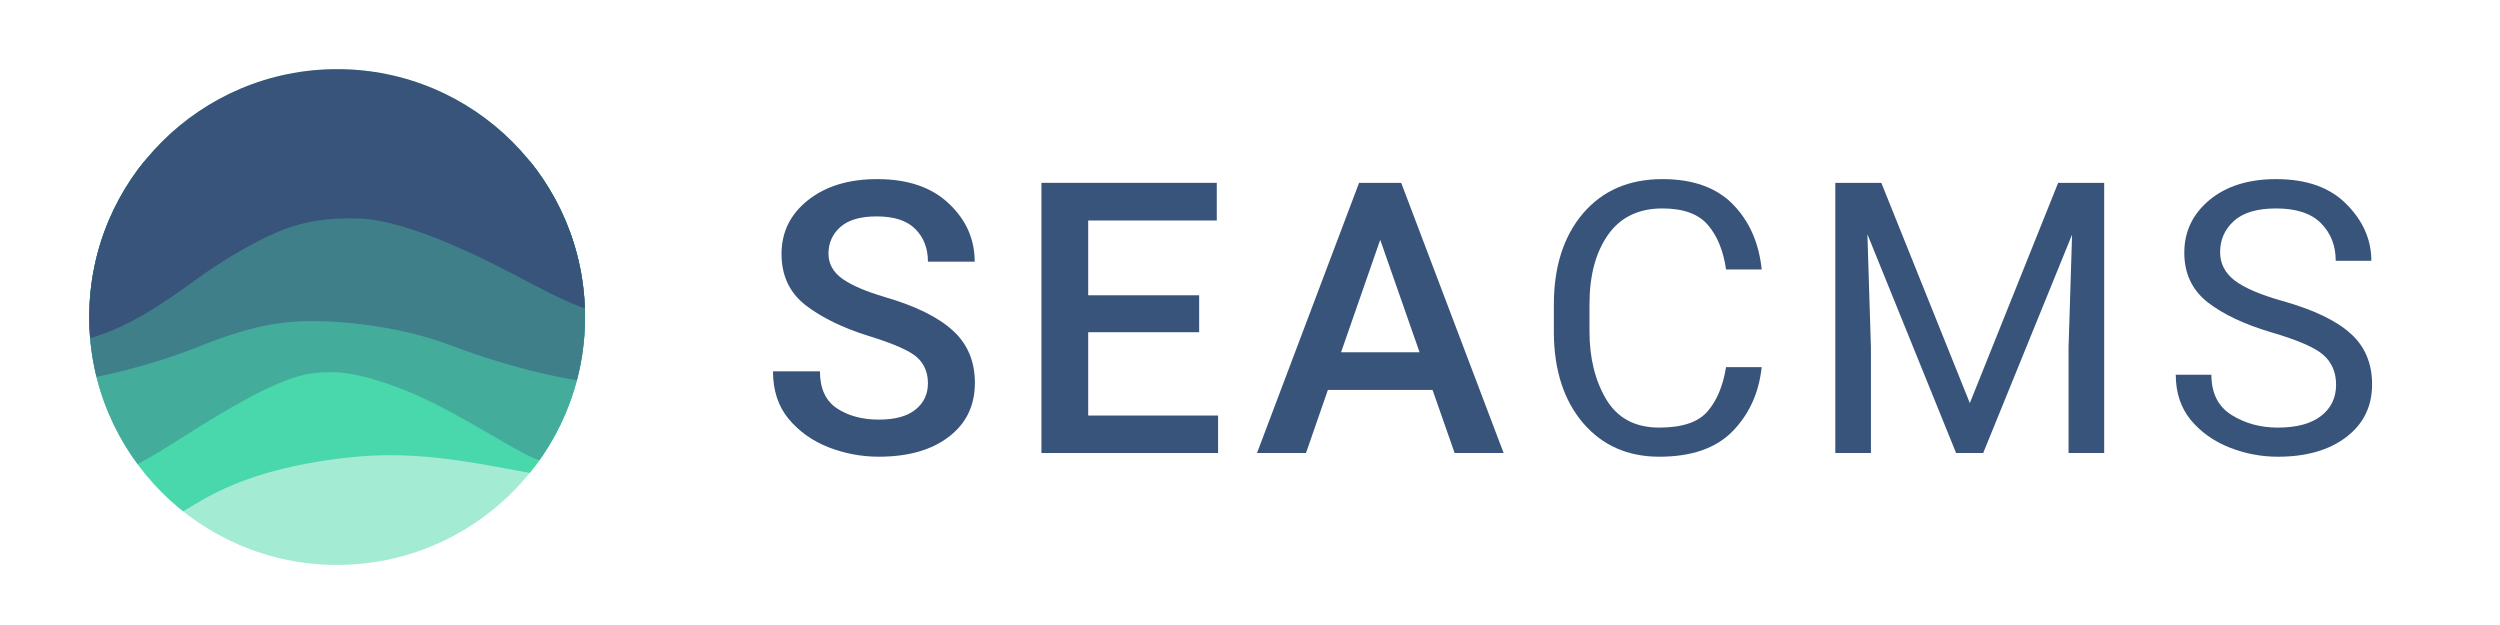
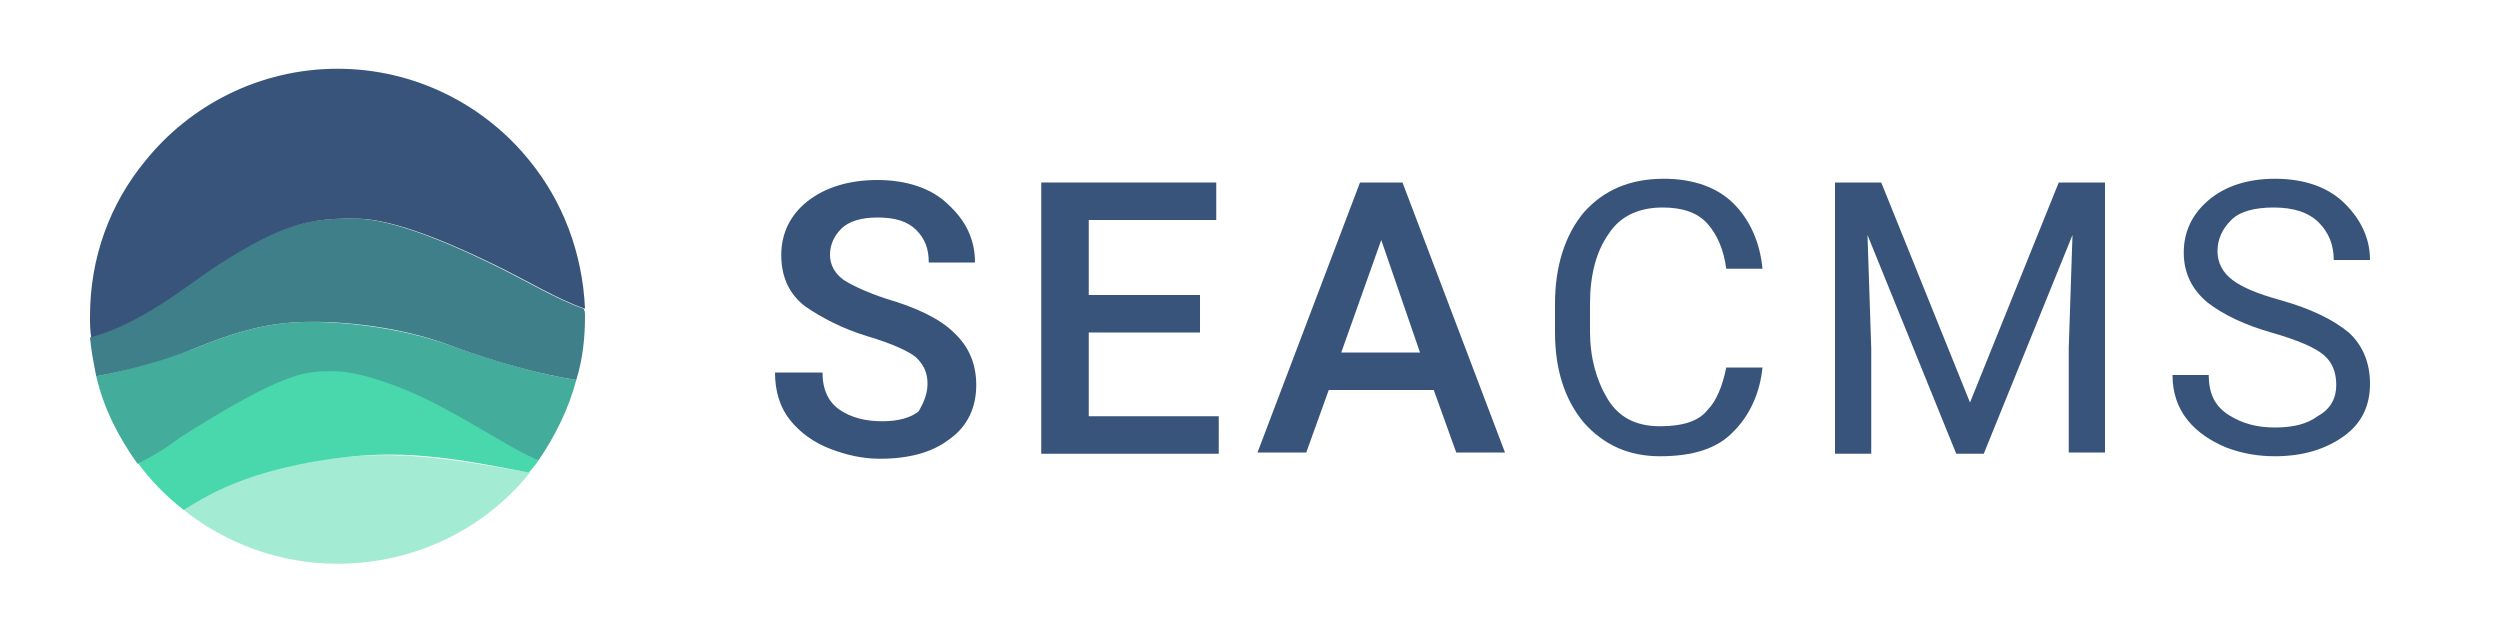
- <svg xmlns="http://www.w3.org/2000/svg" xmlns:xlink="http://www.w3.org/1999/xlink" width="200" height="50" viewBox="0 0 200 50" version="1.1" id="svg13">
-   <defs id="defs17">
-     <clipPath id="SVGID_00000139277566381745791680000004499664948049727412_-3">
-       <use xlink:href="#SVGID_1_" style="overflow:visible" id="use11-6" x="0" y="0" width="100%" height="100%" />
-     </clipPath>
-     <clipPath id="clipPath1004">
-       <use xlink:href="#SVGID_1_" style="overflow:visible" id="use1002" x="0" y="0" width="100%" height="100%" />
-     </clipPath>
-     <clipPath id="clipPath1008">
-       <use xlink:href="#SVGID_1_" style="overflow:visible" id="use1006" x="0" y="0" width="100%" height="100%" />
-     </clipPath>
-     <clipPath id="clipPath1012">
-       <use xlink:href="#SVGID_1_" style="overflow:visible" id="use1010" x="0" y="0" width="100%" height="100%" />
-     </clipPath>
-     <clipPath id="clipPath1016">
-       <use xlink:href="#SVGID_1_" style="overflow:visible" id="use1014" x="0" y="0" width="100%" height="100%" />
-     </clipPath>
-     <circle id="SVGID_1_" cx="276.5" cy="374" r="191.5" />
-     <clipPath id="SVGID_00000139277566381745791680000004499664948049727412_-7">
-       <use xlink:href="#SVGID_1_" style="overflow:visible" id="use11-5" x="0" y="0" width="100%" height="100%" />
-     </clipPath>
-     <clipPath id="clipPath1728">
-       <use xlink:href="#SVGID_1_" style="overflow:visible" id="use1726" x="0" y="0" width="100%" height="100%" />
-     </clipPath>
-     <clipPath id="clipPath1732">
-       <use xlink:href="#SVGID_1_" style="overflow:visible" id="use1730" x="0" y="0" width="100%" height="100%" />
-     </clipPath>
-     <clipPath id="clipPath1736">
-       <use xlink:href="#SVGID_1_" style="overflow:visible" id="use1734" x="0" y="0" width="100%" height="100%" />
-     </clipPath>
-     <clipPath id="clipPath1740">
-       <use xlink:href="#SVGID_1_" style="overflow:visible" id="use1738" x="0" y="0" width="100%" height="100%" />
-     </clipPath>
-     <clipPath id="SVGID_00000139277566381745791680000004499664948049727412_-1">
-       <use xlink:href="#SVGID_1_" style="overflow:visible" id="use11-8" x="0" y="0" width="100%" height="100%" />
-     </clipPath>
-     <clipPath id="clipPath31521">
-       <use xlink:href="#SVGID_1_" style="overflow:visible" id="use31519" x="0" y="0" width="100%" height="100%" />
-     </clipPath>
-     <clipPath id="clipPath31525">
-       <use xlink:href="#SVGID_1_" style="overflow:visible" id="use31523" x="0" y="0" width="100%" height="100%" />
-     </clipPath>
-     <clipPath id="clipPath31529">
-       <use xlink:href="#SVGID_1_" style="overflow:visible" id="use31527" x="0" y="0" width="100%" height="100%" />
-     </clipPath>
-     <clipPath id="clipPath31533">
-       <use xlink:href="#SVGID_1_" style="overflow:visible" id="use31531" x="0" y="0" width="100%" height="100%" />
-     </clipPath>
-     <clipPath id="SVGID_00000139277566381745791680000004499664948049727412_-1-8">
-       <use xlink:href="#SVGID_1_" style="overflow:visible" id="use11-8-6" x="0" y="0" width="100%" height="100%" />
-     </clipPath>
-     <clipPath id="clipPath100298">
-       <use xlink:href="#SVGID_1_" style="overflow:visible" id="use100296" x="0" y="0" width="100%" height="100%" />
-     </clipPath>
-     <clipPath id="clipPath100302">
-       <use xlink:href="#SVGID_1_" style="overflow:visible" id="use100300" x="0" y="0" width="100%" height="100%" />
-     </clipPath>
-     <clipPath id="clipPath100306">
-       <use xlink:href="#SVGID_1_" style="overflow:visible" id="use100304" x="0" y="0" width="100%" height="100%" />
-     </clipPath>
-     <clipPath id="clipPath100310">
-       <use xlink:href="#SVGID_1_" style="overflow:visible" id="use100308" x="0" y="0" width="100%" height="100%" />
-     </clipPath>
-     <clipPath id="SVGID_00000139277566381745791680000004499664948049727412_-1-8-0">
-       <use xlink:href="#SVGID_1_" style="overflow:visible" id="use11-8-6-4" x="0" y="0" width="100%" height="100%" />
-     </clipPath>
-     <clipPath id="clipPath122165">
-       <use xlink:href="#SVGID_1_" style="overflow:visible" id="use122163" x="0" y="0" width="100%" height="100%" />
-     </clipPath>
-     <clipPath id="clipPath122169">
-       <use xlink:href="#SVGID_1_" style="overflow:visible" id="use122167" x="0" y="0" width="100%" height="100%" />
-     </clipPath>
-     <clipPath id="clipPath122173">
-       <use xlink:href="#SVGID_1_" style="overflow:visible" id="use122171" x="0" y="0" width="100%" height="100%" />
-     </clipPath>
-     <clipPath id="clipPath122177">
-       <use xlink:href="#SVGID_1_" style="overflow:visible" id="use122175" x="0" y="0" width="100%" height="100%" />
-     </clipPath>
-     <clipPath id="SVGID_00000139277566381745791680000004499664948049727412_-1-8-6">
-       <use xlink:href="#SVGID_1_" style="overflow:visible" id="use11-8-6-8" x="0" y="0" width="100%" height="100%" />
-     </clipPath>
-     <clipPath id="clipPath310138">
-       <use xlink:href="#SVGID_1_" style="overflow:visible" id="use310136" x="0" y="0" width="100%" height="100%" />
-     </clipPath>
-     <clipPath id="clipPath310142">
-       <use xlink:href="#SVGID_1_" style="overflow:visible" id="use310140" x="0" y="0" width="100%" height="100%" />
-     </clipPath>
-     <clipPath id="clipPath310146">
-       <use xlink:href="#SVGID_1_" style="overflow:visible" id="use310144" x="0" y="0" width="100%" height="100%" />
-     </clipPath>
-     <clipPath id="clipPath310150">
-       <use xlink:href="#SVGID_1_" style="overflow:visible" id="use310148" x="0" y="0" width="100%" height="100%" />
-     </clipPath>
-     <clipPath id="SVGID_00000139277566381745791680000004499664948049727412_-1-8-4">
-       <use xlink:href="#SVGID_1_" style="overflow:visible" id="use11-8-6-7" x="0" y="0" width="100%" height="100%" />
-     </clipPath>
-     <clipPath id="clipPath310337">
-       <use xlink:href="#SVGID_1_" style="overflow:visible" id="use310335" x="0" y="0" width="100%" height="100%" />
-     </clipPath>
-     <clipPath id="clipPath310341">
-       <use xlink:href="#SVGID_1_" style="overflow:visible" id="use310339" x="0" y="0" width="100%" height="100%" />
-     </clipPath>
-     <clipPath id="clipPath310345">
-       <use xlink:href="#SVGID_1_" style="overflow:visible" id="use310343" x="0" y="0" width="100%" height="100%" />
-     </clipPath>
-     <clipPath id="clipPath310349">
-       <use xlink:href="#SVGID_1_" style="overflow:visible" id="use310347" x="0" y="0" width="100%" height="100%" />
-     </clipPath>
-     <circle id="circle907" cx="276.5" cy="374" r="191.5" />
-     <clipPath id="SVGID_00000139277566381745791680000004499664948049727412_-1-8-4-0">
-       <use xlink:href="#SVGID_1_" style="overflow:visible" id="use11-8-6-7-0" x="0" y="0" width="100%" height="100%" />
-     </clipPath>
-     <clipPath id="clipPath363820">
-       <use xlink:href="#SVGID_1_" style="overflow:visible" id="use363818" x="0" y="0" width="100%" height="100%" />
-     </clipPath>
-     <clipPath id="clipPath363824">
-       <use xlink:href="#SVGID_1_" style="overflow:visible" id="use363822" x="0" y="0" width="100%" height="100%" />
-     </clipPath>
-     <clipPath id="clipPath363828">
-       <use xlink:href="#SVGID_1_" style="overflow:visible" id="use363826" x="0" y="0" width="100%" height="100%" />
-     </clipPath>
-     <clipPath id="clipPath363832">
-       <use xlink:href="#SVGID_1_" style="overflow:visible" id="use363830" x="0" y="0" width="100%" height="100%" />
-     </clipPath>
-     <clipPath id="SVGID_00000139277566381745791680000004499664948049727412_-1-8-4-0-2">
-       <use xlink:href="#SVGID_1_" style="overflow:visible" id="use11-8-6-7-0-1" x="0" y="0" width="100%" height="100%" />
-     </clipPath>
-     <clipPath id="clipPath3722">
-       <use xlink:href="#SVGID_1_" style="overflow:visible" id="use3720" x="0" y="0" width="100%" height="100%" />
-     </clipPath>
-     <clipPath id="clipPath3726">
-       <use xlink:href="#SVGID_1_" style="overflow:visible" id="use3724" x="0" y="0" width="100%" height="100%" />
-     </clipPath>
-     <clipPath id="clipPath3730">
-       <use xlink:href="#SVGID_1_" style="overflow:visible" id="use3728" x="0" y="0" width="100%" height="100%" />
-     </clipPath>
-     <clipPath id="clipPath3734">
-       <use xlink:href="#SVGID_1_" style="overflow:visible" id="use3732" x="0" y="0" width="100%" height="100%" />
-     </clipPath>
-   </defs>
-   <g aria-label="Bouder " style="font-style:normal;font-weight:normal;font-size:29.099px;line-height:1.25;font-family:sans-serif;letter-spacing:0px;word-spacing:0px;fill:#353353;fill-opacity:1;stroke:none;stroke-width:0.727" id="text828-3" transform="matrix(1.252927,0,0,1.252927,0.2259312,-27.90161)">
-     <g id="g310853" transform="matrix(3.873003,0,0,3.873003,-56.79755,-519.2444)" />
-     <g id="g362601" transform="matrix(0.6443936,0,0,0.6443936,-14.70101,-117.2108)" style="font-style:normal;font-weight:normal;font-size:29.099px;line-height:1.25;font-family:sans-serif;letter-spacing:0px;word-spacing:0px;fill:#353353;fill-opacity:1;stroke:none;stroke-width:0.727">
-       <g aria-label="SEACMS" id="text74623-9" style="font-size:37.656px;letter-spacing:2.477px;fill:#38547a;stroke-width:0.941">
-         <path d="m 114.478,254.425 q 0,-1.581 -1.066,-2.556 -1.048,-0.974 -4.872,-2.151 -3.806,-1.195 -6.196,-3.034 -2.372,-1.857 -2.372,-5.075 0,-3.236 2.611,-5.314 2.629,-2.096 6.877,-2.096 4.542,0 7.097,2.427 2.556,2.409 2.556,5.755 h -4.633 q 0,-1.967 -1.232,-3.218 -1.232,-1.269 -3.843,-1.269 -2.445,0 -3.622,1.066 -1.158,1.048 -1.158,2.629 0,1.508 1.397,2.501 1.397,0.974 4.211,1.802 4.542,1.324 6.711,3.31 2.188,1.986 2.188,5.185 0,3.383 -2.593,5.351 -2.574,1.967 -6.932,1.967 -2.574,0 -4.983,-0.938 -2.39,-0.938 -3.953,-2.813 -1.544,-1.875 -1.544,-4.707 h 4.652 q 0,2.537 1.673,3.659 1.692,1.122 4.155,1.122 2.427,0 3.641,-0.993 1.232,-0.993 1.232,-2.611 z" style="font-weight:500;font-family:Roboto;-inkscape-font-specification:'Roboto Medium'" id="path383310" />
-         <path d="m 125.725,261.339 v -26.771 h 17.375 v 3.732 H 130.359 v 7.41 h 10.995 v 3.659 H 130.359 v 8.256 h 12.871 v 3.714 z" style="font-weight:500;font-family:Roboto;-inkscape-font-specification:'Roboto Medium'" id="path383312" />
-         <path d="m 147.086,261.339 10.113,-26.771 h 4.174 l 10.149,26.771 h -4.854 l -2.188,-6.251 h -10.37 l -2.17,6.251 z m 8.329,-9.984 h 7.778 l -3.898,-11.142 z" style="font-weight:500;font-family:Roboto;-inkscape-font-specification:'Roboto Medium'" id="path383314" />
-         <path d="m 193.562,252.826 h 3.53 q -0.405,3.806 -2.868,6.343 -2.464,2.537 -7.281,2.537 -4.67,0 -7.539,-3.328 -2.85,-3.346 -2.905,-8.881 v -2.868 q 0,-5.626 2.887,-9.028 2.905,-3.402 7.87,-3.402 4.542,0 6.987,2.501 2.445,2.501 2.85,6.454 h -3.53 q -0.405,-2.795 -1.802,-4.413 -1.397,-1.636 -4.505,-1.636 -3.549,0 -5.387,2.611 -1.839,2.611 -1.839,6.877 v 2.703 q 0,3.953 1.673,6.748 1.673,2.776 5.24,2.776 3.383,0 4.762,-1.581 1.397,-1.581 1.857,-4.413 z" style="font-family:Roboto;-inkscape-font-specification:Roboto" id="path383316" />
-         <path d="m 217.717,256.393 8.752,-21.825 h 4.56 v 26.771 h -3.53 v -10.444 l 0.349,-11.197 -8.807,21.641 h -2.684 l -8.789,-21.678 0.349,11.234 v 10.444 h -3.53 v -26.771 h 4.56 z" style="font-family:Roboto;-inkscape-font-specification:Roboto" id="path383318" />
-         <path d="m 254.007,254.573 q 0,-1.839 -1.25,-2.942 -1.232,-1.103 -5.203,-2.262 -3.972,-1.177 -6.288,-2.979 -2.298,-1.82 -2.298,-4.909 0,-3.126 2.482,-5.203 2.501,-2.078 6.619,-2.078 4.523,0 6.969,2.482 2.464,2.482 2.464,5.608 h -3.53 q 0,-2.243 -1.453,-3.714 -1.453,-1.471 -4.45,-1.471 -2.832,0 -4.192,1.25 -1.361,1.232 -1.361,3.089 0,1.673 1.434,2.795 1.453,1.103 4.707,2.023 4.652,1.305 6.785,3.236 2.133,1.912 2.133,5.038 0,3.273 -2.556,5.222 -2.556,1.949 -6.785,1.949 -2.464,0 -4.799,-0.919 -2.317,-0.919 -3.824,-2.721 -1.489,-1.82 -1.489,-4.486 h 3.53 q 0,2.74 2.004,3.99 2.004,1.25 4.578,1.25 2.776,0 4.266,-1.14 1.508,-1.158 1.508,-3.107 z" style="font-family:Roboto;-inkscape-font-specification:Roboto" id="path383320" />
-       </g>
-       <g id="g2181-7-2-2" transform="matrix(0.1282561,0,0,0.1282561,20.47836,199.8985)" style="font-style:normal;font-weight:normal;font-size:29.099px;line-height:1.25;font-family:sans-serif;letter-spacing:0px;word-spacing:0px;fill:#353353;fill-opacity:1;stroke:none;stroke-width:0.727">
-         <path style="fill:#a4ebd4;fill-opacity:1" d="m 26.4,179 h 536 c 0,0 0.1,0 0.1,0.1 v 389.8 c 0,0 0,0.1 -0.1,0.1 h -536 c 0,0 -0.1,0 -0.1,-0.1 L 26.4,179 c -0.1,0 -0.1,0 0,0 z" clip-path="url(#SVGID_00000139277566381745791680000004499664948049727412_-1-8-4-0-2)" id="rect19608-9-9-5" transform="translate(-0.1)" />
-         <g id="path16818-2-9-9" clip-path="url(#SVGID_00000139277566381745791680000004499664948049727412_-1-8-4-0-2)">
-           <g id="g19-0-08-5">
-             <path class="st3" d="M 26.872,253.585 H 563.072 v 234.6 c 0,0 -23.7,14.2 -67.2,14.2 -65.5,0 -127.3,-28 -206.3,-20.3 -84.8,8.3 -117.9,34.1 -131.7,41.8 -14.1,7.9 -50.5,36 -87,34.1 -36.5,-1.9 -44.2,-12.8 -44.2,-12.8 z" id="path17-2-1-0" style="fill:#49d7ac;fill-opacity:1" />
-           </g>
-         </g>
-         <g id="path11646-3-3-0" clip-path="url(#SVGID_00000139277566381745791680000004499664948049727412_-1-8-4-0-2)">
-           <g id="g26-7-1-7">
-             <path class="st4" d="M 26.872,253.585 H 563.072 v 209.2 c 0,0 -18.4,17.3 -39.5,24.1 -21.2,6.8 -54.9,13 -95.7,-4.1 -15.9,-6.7 -54.5,-32.5 -88.5,-47.8 -19.4,-8.7 -48.3,-18.8 -67.6,-18.4 -19.8,0.3 -37,0.6 -116,51.1 -44.1,28.2 -61.7,34.4 -80.5,34.7 -23.9,0.2 -48.7,-20.8 -48.7,-20.8 z" id="path24-5-1-0" style="fill:#44ac9b;fill-opacity:1" />
-           </g>
-         </g>
-         <g id="path7323-9-0-0" clip-path="url(#SVGID_00000139277566381745791680000004499664948049727412_-1-8-4-0-2)">
-           <g id="g33-2-3-7">
-             <path class="st5" d="M 26.872,253.585 H 563.072 v 148.5 c 0,0 -34,24.8 -81.2,23.1 -21.2,-0.8 -70.9,-11.5 -116.1,-28.8 -45,-17.2 -96.6,-20.8 -123.7,-18.7 -27.5,2.2 -50.2,10.2 -76.5,20.7 -26.4,10.5 -74.3,24.2 -104.4,25.8 -23.6,1.2 -34.5,-6.8 -34.5,-6.8 z" id="path31-2-4-6" style="fill:#3e7f8a;fill-opacity:1" />
-           </g>
-         </g>
-         <g id="path996-8-0-8" clip-path="url(#SVGID_00000139277566381745791680000004499664948049727412_-1-8-4-0-2)">
-           <g id="g40-9-3-2">
-             <path class="st6" d="m 26.872,161.332 536.2,-0.149 -0.2,195.803 c 0,0 -28,18.4 -60.7,17.3 -35.4,-1.3 -64.4,-21.2 -106,-41.8 -39.1,-19.4 -76.7,-33.6 -102.2,-34.6 -28,-1 -43.9,3.2 -57.2,7.9 -13.3,4.8 -35.9,16.4 -60,32.7 -23.4,15.9 -72.7,57.3 -121,55.7 -17.4,-0.6 -29,-6 -29,-6 z" id="path38-7-9-5" style="fill:#38547a;fill-opacity:1" />
-           </g>
-         </g>
-       </g>
-     </g>
+ <svg xmlns="http://www.w3.org/2000/svg" version="1.1" id="SeaCms" x="0px" y="0px" viewBox="0 0 200 50" style="enable-background:new 0 0 200 50;" xml:space="preserve">
+   <style type="text/css">
+ 	.st0{fill:#38547A;}
+ 	.st1{fill:#A4EBD4;}
+ 	.st2{fill:#49D7AC;}
+ 	.st3{fill:#44AC9B;}
+ 	.st4{fill:#3E7F8A;}
+ </style>
+   <g id="text">
+     <path id="path383320" class="st0" d="M186.9,30.8c0-1-0.3-1.8-1-2.4c-0.7-0.6-2.1-1.2-4.2-1.8c-2.1-0.6-3.8-1.4-5.1-2.4   c-1.2-1-1.9-2.3-1.9-4c0-1.7,0.7-3.1,2-4.2c1.3-1.1,3.1-1.7,5.3-1.7c2.4,0,4.3,0.7,5.6,2c1.3,1.3,2,2.8,2,4.5h-2.9   c0-1.2-0.4-2.2-1.2-3c-0.8-0.8-2-1.2-3.6-1.2c-1.5,0-2.7,0.3-3.4,1c-0.7,0.7-1.1,1.5-1.1,2.5c0,0.9,0.4,1.7,1.2,2.3   c0.8,0.6,2,1.1,3.8,1.6c2.5,0.7,4.3,1.6,5.5,2.6c1.1,1,1.7,2.4,1.7,4.1c0,1.8-0.7,3.2-2.1,4.2c-1.4,1-3.2,1.6-5.5,1.6   c-1.3,0-2.6-0.2-3.9-0.7c-1.2-0.5-2.3-1.2-3.1-2.2c-0.8-1-1.2-2.2-1.2-3.6h2.9c0,1.5,0.5,2.5,1.6,3.2c1.1,0.7,2.3,1,3.7,1   c1.5,0,2.6-0.3,3.4-0.9C186.5,32.7,186.9,31.8,186.9,30.8L186.9,30.8z" />
+     <path id="path383318" class="st0" d="M157.6,32.2l7.1-17.6h3.7v21.6h-2.9v-8.4l0.3-9l-7.1,17.5h-2.2l-7.1-17.5l0.3,9.1v8.4h-2.9   V14.6h3.7L157.6,32.2z" />
+     <path id="path383316" class="st0" d="M138.1,29.4h2.9c-0.2,2-1,3.8-2.3,5.1c-1.3,1.4-3.3,2-5.9,2c-2.5,0-4.5-0.9-6.1-2.7   c-1.5-1.8-2.3-4.2-2.3-7.2v-2.3c0-3,0.8-5.5,2.3-7.3c1.6-1.8,3.7-2.7,6.4-2.7c2.4,0,4.3,0.7,5.6,2c1.3,1.3,2.1,3.1,2.3,5.2h-2.9   c-0.2-1.5-0.7-2.7-1.5-3.6c-0.8-0.9-2-1.3-3.6-1.3c-1.9,0-3.4,0.7-4.3,2.1c-1,1.4-1.5,3.3-1.5,5.6v2.2c0,2.1,0.5,3.9,1.4,5.4   c0.9,1.5,2.3,2.2,4.2,2.2c1.8,0,3.1-0.4,3.8-1.3C137.3,32.1,137.8,30.9,138.1,29.4L138.1,29.4z" />
+     <path id="path383314" class="st0" d="M100.6,36.2l8.2-21.6h3.4l8.2,21.6h-3.9l-1.8-5h-8.4l-1.8,5H100.6z M107.3,28.2h6.3l-3.1-9   L107.3,28.2z" />
+     <path id="path383312" class="st0" d="M83.3,36.2V14.6h14v3H87.1v6h8.9v3h-8.9v6.7h10.4v3H83.3z" />
+     <path id="path383310" class="st0" d="M74.2,30.7c0-0.9-0.3-1.5-0.9-2.1c-0.6-0.5-1.9-1.1-3.9-1.7c-2-0.6-3.7-1.5-5-2.4   c-1.3-1-1.9-2.4-1.9-4.1c0-1.7,0.7-3.2,2.1-4.3c1.4-1.1,3.3-1.7,5.6-1.7c2.4,0,4.4,0.7,5.7,2c1.4,1.3,2.1,2.8,2.1,4.6h-3.7   c0-1.1-0.3-1.9-1-2.6c-0.7-0.7-1.7-1-3.1-1c-1.3,0-2.3,0.3-2.9,0.9c-0.6,0.6-0.9,1.3-0.9,2.1c0,0.8,0.4,1.5,1.1,2   c0.8,0.5,1.9,1,3.4,1.5c2.4,0.7,4.3,1.6,5.4,2.7c1.2,1.1,1.8,2.5,1.8,4.2c0,1.8-0.7,3.3-2.1,4.3c-1.4,1.1-3.3,1.6-5.6,1.6   c-1.4,0-2.7-0.3-4-0.8c-1.3-0.5-2.4-1.3-3.2-2.3c-0.8-1-1.2-2.3-1.2-3.8h3.8c0,1.4,0.5,2.4,1.4,3c0.9,0.6,2,0.9,3.4,0.9   c1.3,0,2.3-0.3,2.9-0.8C73.9,32.2,74.2,31.5,74.2,30.7L74.2,30.7z" />
  </g>
-   <style type="text/css" id="style2">
- 	.st0{display:none;}
- 	.st1{clip-path:url(#SVGID_00000166655562898774251410000002291716198273262767_);fill:#355C7D;}
- 	.st2{clip-path:url(#SVGID_00000166655562898774251410000002291716198273262767_);}
- 	.st3{fill:#6C5B7B;}
- 	.st4{fill:#C06C84;}
- 	.st5{fill:#F67280;}
- 	.st6{fill:#F8B195;}
- </style>
+   <g id="icon">
+     <path id="color-5" class="st1" d="M42.4,37.8c-3.6,4.5-9.2,7.3-15.4,7.3c-4.6,0-8.9-1.6-12.3-4.3c1.4-0.8,4.8-3.5,13.6-4.3   C33.5,36.1,38,37.1,42.4,37.8z" />
+     <path id="color-4" class="st2" d="M43.1,36.8c-0.2,0.3-0.5,0.7-0.8,1c-4.3-0.8-8.8-1.8-14-1.3c-8.8,0.9-12.2,3.5-13.6,4.3   c-1.4-1.1-2.6-2.3-3.7-3.8c0.9-0.5,2.1-1.2,3.4-2.1c8.2-5.2,10-5.3,12-5.3c2,0,5,1,7,1.9c3.5,1.6,7.5,4.2,9.2,5   C42.8,36.7,43,36.8,43.1,36.8z" />
+     <path id="color-3" class="st3" d="M46.1,30.4c-0.6,2.3-1.7,4.5-3,6.4c-0.2,0-0.3-0.1-0.5-0.2c-1.7-0.7-5.7-3.4-9.2-5   c-2-0.9-5-2-7-1.9c-2,0-3.8,0.1-12,5.3C13.1,36,12,36.6,11,37.1c-1.5-2.1-2.7-4.4-3.3-7c2.7-0.5,5.8-1.5,7.8-2.2   c2.7-1.1,5.1-1.9,7.9-2.1c2.8-0.2,8.2,0.2,12.8,1.9C39.8,29,43.5,30,46.1,30.4z" />
+     <path id="color-2" class="st4" d="M46.8,25.3c0,1.8-0.2,3.5-0.7,5.1c-2.6-0.4-6.4-1.4-9.9-2.7c-4.7-1.8-10-2.1-12.8-1.9   c-2.8,0.2-5.2,1-7.9,2.1c-2,0.8-5,1.7-7.8,2.2c-0.2-1-0.4-2-0.5-3.1c3.9-1.1,7.5-4,9.4-5.3c2.5-1.7,4.8-2.9,6.2-3.4   c1.4-0.5,3-0.9,5.9-0.8c2.6,0.1,6.5,1.6,10.6,3.6c2.9,1.4,5.1,2.8,7.4,3.6C46.8,24.9,46.8,25.1,46.8,25.3z" />
+     <path id="color-1" class="st0" d="M42.4,12.9C38.8,8.4,33.2,5.5,27,5.5c-6.2,0-11.8,2.9-15.4,7.4c-2.8,3.4-4.4,7.7-4.4,12.4   c0,0.6,0,1.1,0.1,1.7c3.9-1.1,7.5-4,9.4-5.3c2.5-1.7,4.8-2.9,6.2-3.4c1.4-0.5,3-0.9,5.9-0.8c2.6,0.1,6.5,1.6,10.6,3.6   c2.9,1.4,5.1,2.8,7.4,3.6C46.6,20.2,45,16.1,42.4,12.9z" />
+   </g>
</svg>
